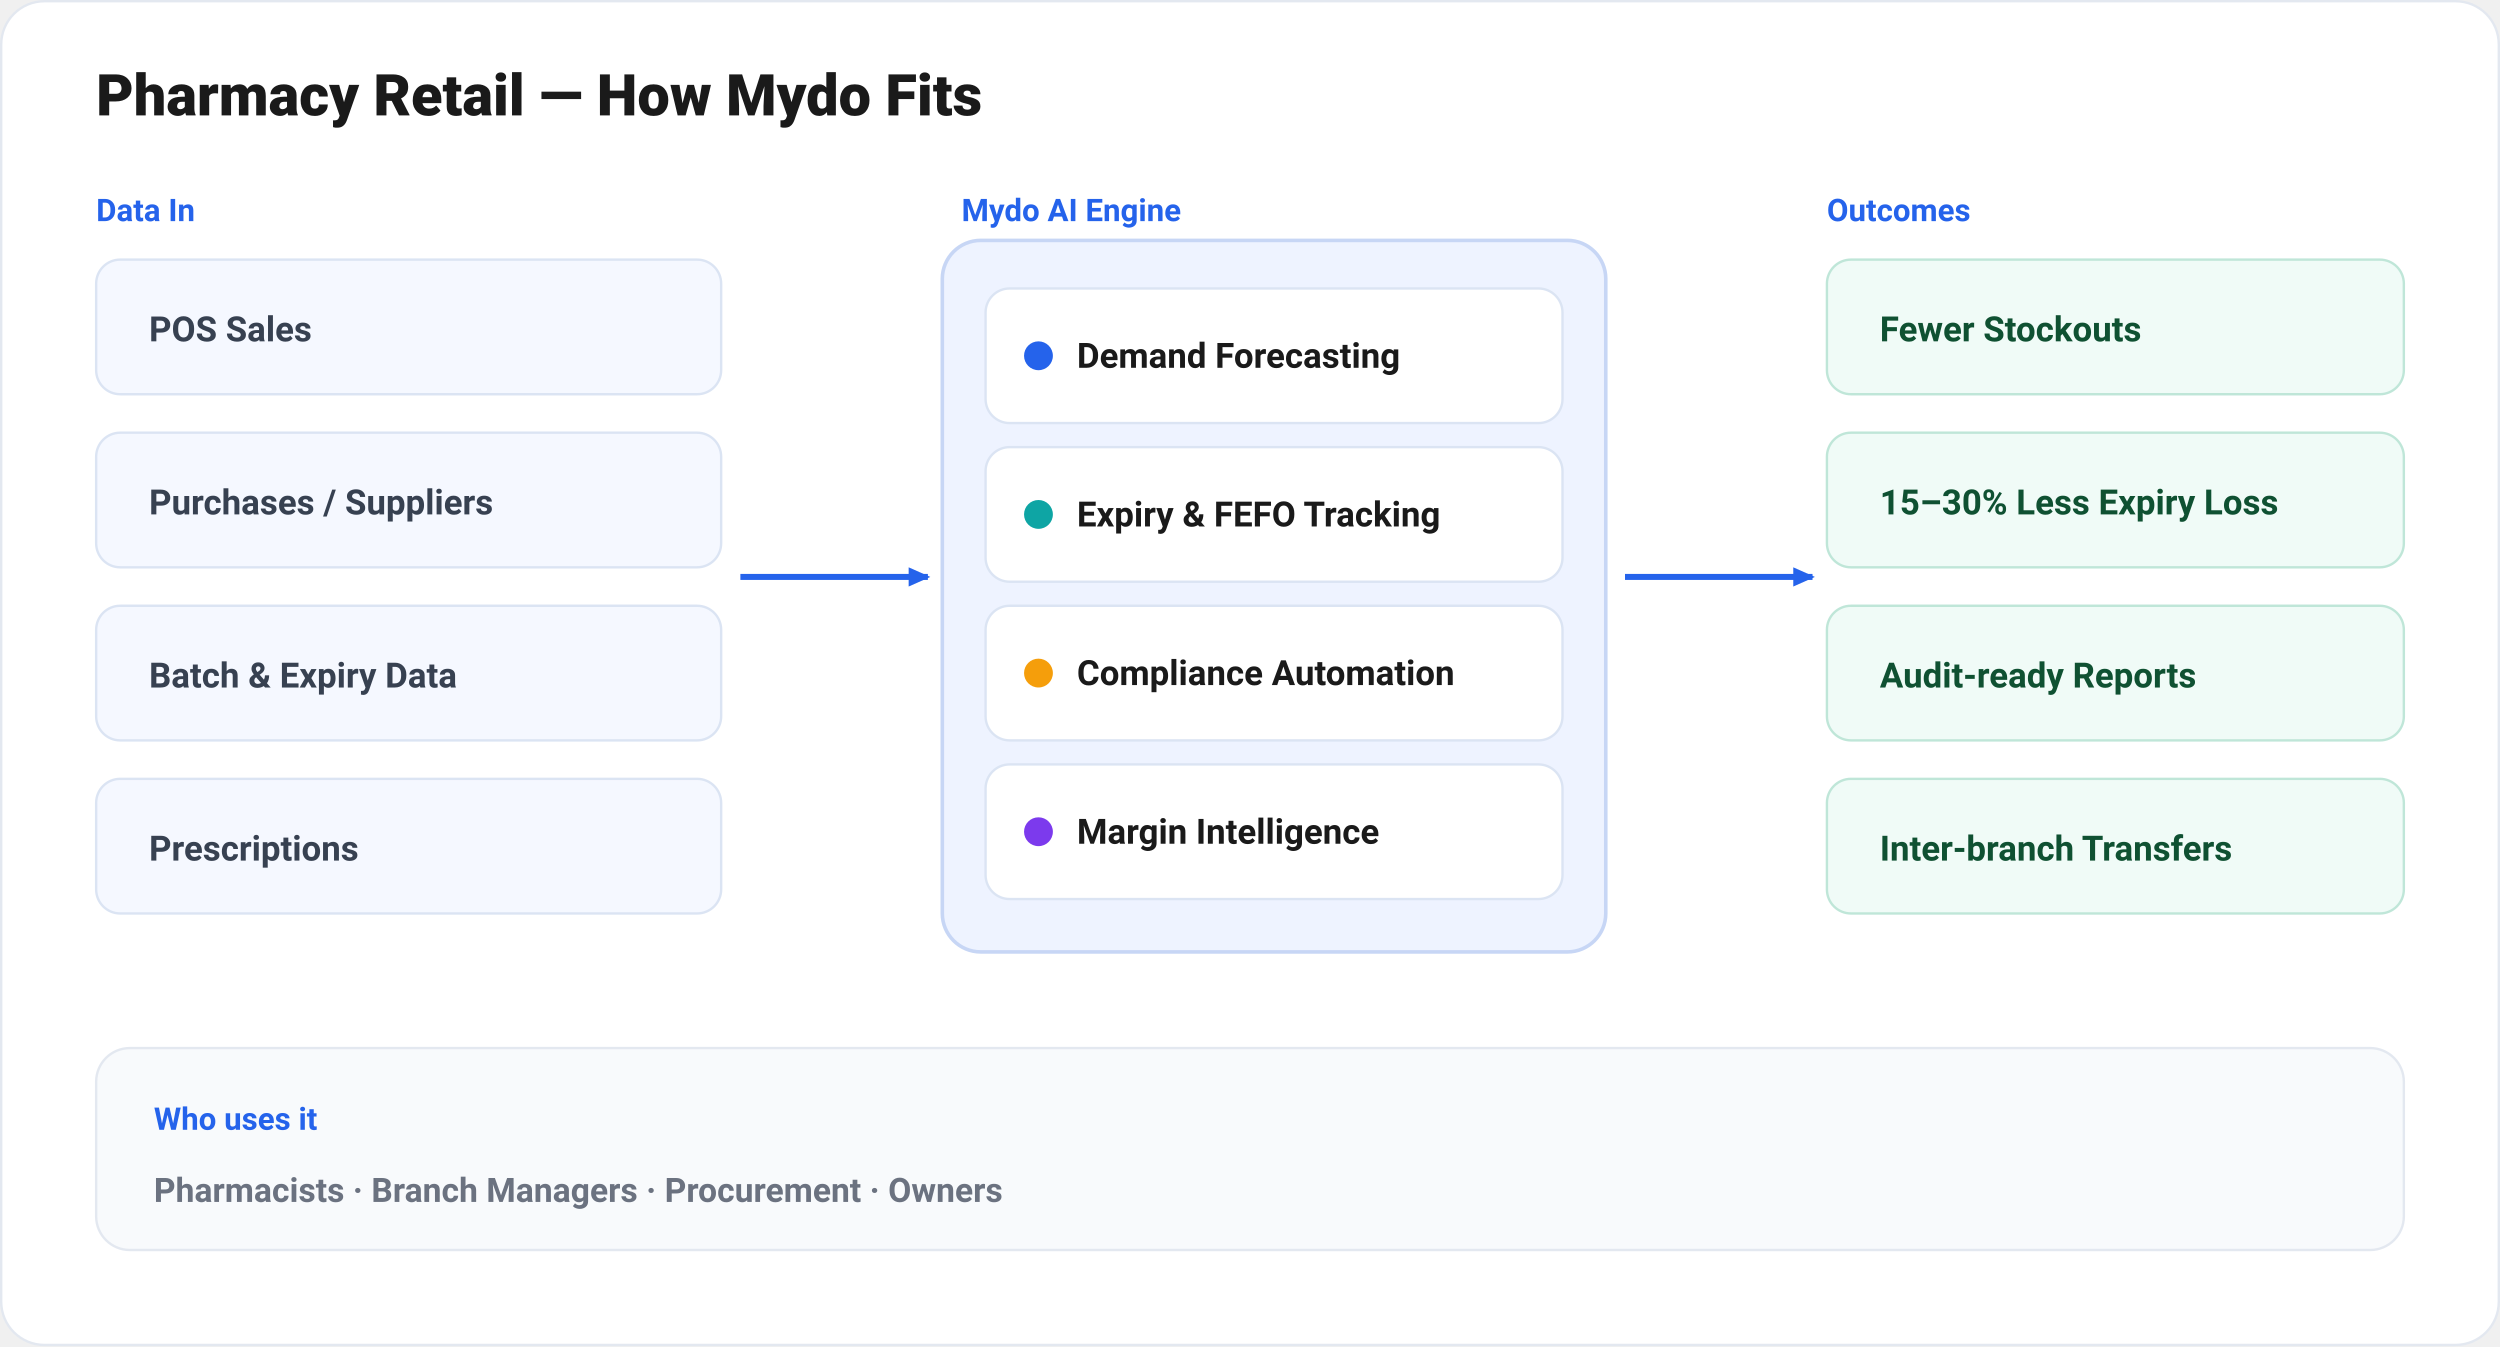
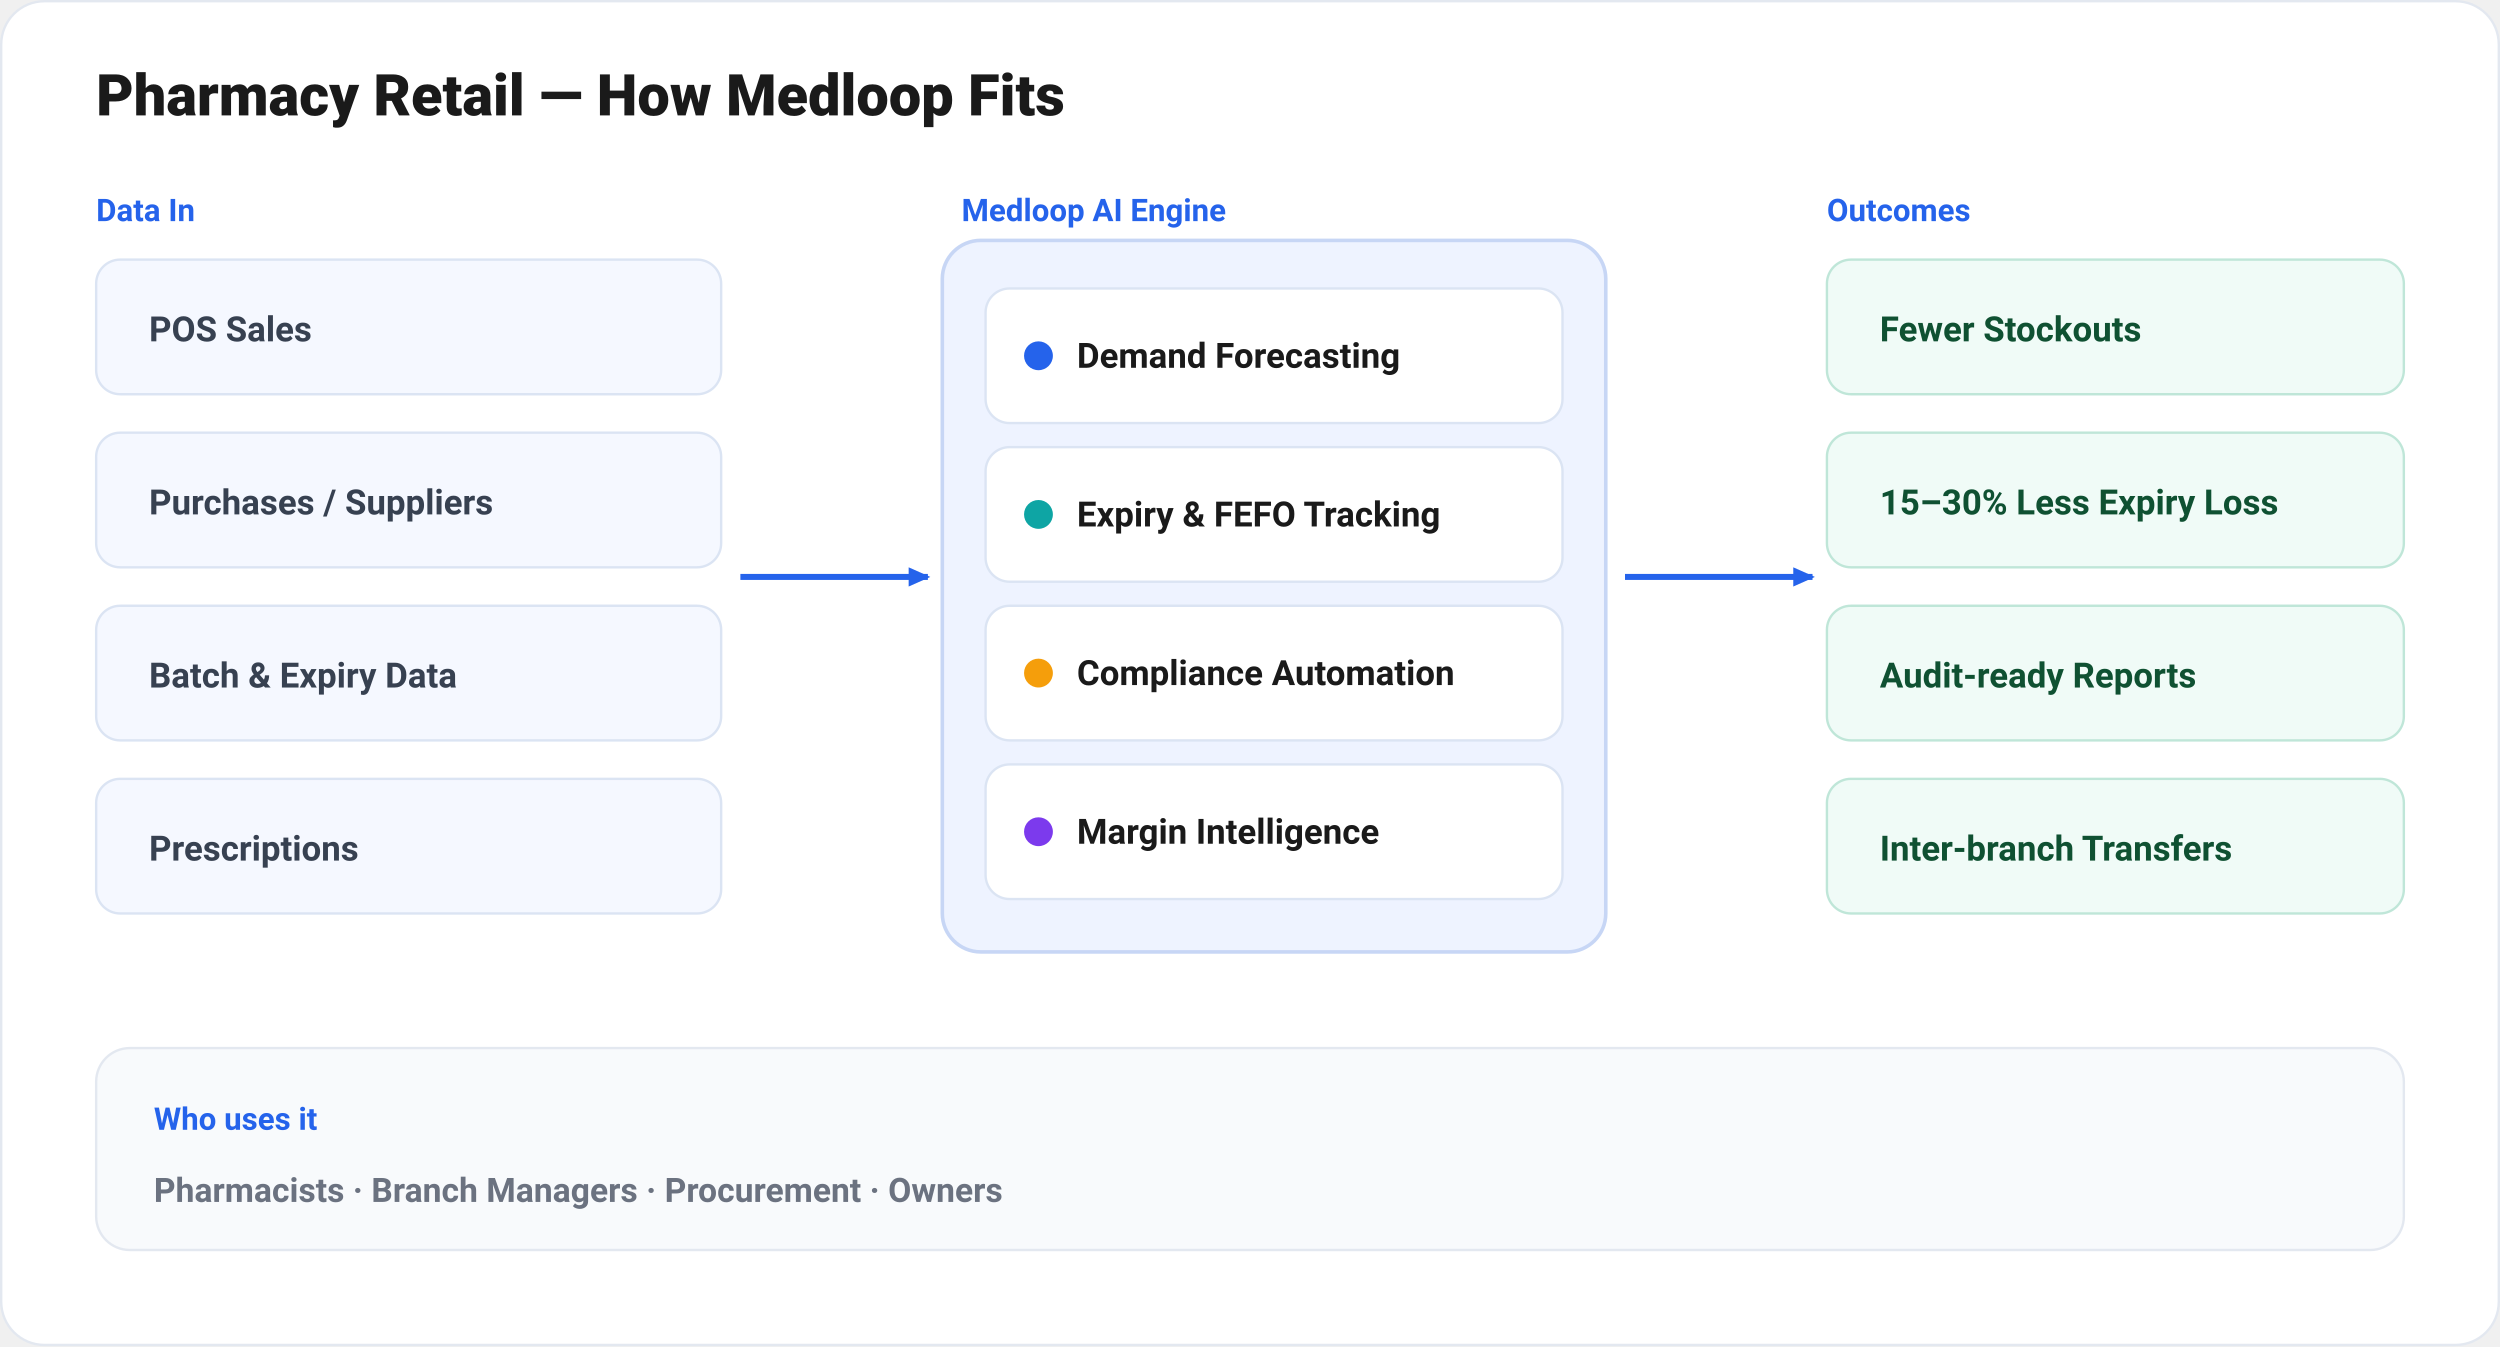
<svg xmlns="http://www.w3.org/2000/svg" viewBox="0 0 1040 560" font-family="Segoe UI, Roboto, Helvetica, Arial, sans-serif">
  <defs />
  <rect x="0.5" y="0.5" width="1039" height="559" rx="18" fill="#ffffff" stroke="#e3e8f0" />
  <marker id="ar" markerWidth="12" markerHeight="12" refX="8" refY="4" orient="auto" markerUnits="userSpaceOnUse">
    <path d="M0,0 L9,4 L0,8 Z" fill="#2563eb" />
  </marker>
-   <text x="40" y="48" font-family="Segoe UI, Roboto, Helvetica, Arial, sans-serif" font-size="24" fill="#1a1a1a" font-weight="800" text-anchor="start">Pharmacy Retail — How Mydo Fits</text>
+   <text x="40" y="48" font-family="Segoe UI, Roboto, Helvetica, Arial, sans-serif" font-size="24" fill="#1a1a1a" font-weight="800" text-anchor="start">Pharmacy Retail — How Medloop Fits</text>
  <text x="40" y="92" font-family="Segoe UI, Roboto, Helvetica, Arial, sans-serif" font-size="13" fill="#2563eb" font-weight="700" text-anchor="start">Data In</text>
-   <text x="400" y="92" font-family="Segoe UI, Roboto, Helvetica, Arial, sans-serif" font-size="13" fill="#2563eb" font-weight="700" text-anchor="start">Mydo AI Engine</text>
+   <text x="400" y="92" font-family="Segoe UI, Roboto, Helvetica, Arial, sans-serif" font-size="13" fill="#2563eb" font-weight="700" text-anchor="start">Medloop AI Engine</text>
  <text x="760" y="92" font-family="Segoe UI, Roboto, Helvetica, Arial, sans-serif" font-size="13" fill="#2563eb" font-weight="700" text-anchor="start">Outcomes</text>
  <rect x="40" y="108" width="260" height="56" rx="10" fill="#f5f8ff" stroke="#dbe4f3" stroke-width="1" />
  <text x="62" y="142" font-family="Segoe UI, Roboto, Helvetica, Arial, sans-serif" font-size="14.5" fill="#374151" font-weight="600" text-anchor="start">POS Sales</text>
  <rect x="40" y="180" width="260" height="56" rx="10" fill="#f5f8ff" stroke="#dbe4f3" stroke-width="1" />
  <text x="62" y="214" font-family="Segoe UI, Roboto, Helvetica, Arial, sans-serif" font-size="14.5" fill="#374151" font-weight="600" text-anchor="start">Purchases / Suppliers</text>
  <rect x="40" y="252" width="260" height="56" rx="10" fill="#f5f8ff" stroke="#dbe4f3" stroke-width="1" />
  <text x="62" y="286" font-family="Segoe UI, Roboto, Helvetica, Arial, sans-serif" font-size="14.5" fill="#374151" font-weight="600" text-anchor="start">Batch &amp; Expiry Data</text>
  <rect x="40" y="324" width="260" height="56" rx="10" fill="#f5f8ff" stroke="#dbe4f3" stroke-width="1" />
  <text x="62" y="358" font-family="Segoe UI, Roboto, Helvetica, Arial, sans-serif" font-size="14.5" fill="#374151" font-weight="600" text-anchor="start">Prescriptions</text>
  <line x1="308" y1="240" x2="386" y2="240" stroke="#2563eb" stroke-width="2.5" marker-end="url(#ar)" />
  <rect x="392" y="100" width="276" height="296" rx="16" fill="#eef3ff" stroke="#c7d6f5" stroke-width="1.5" />
  <rect x="410" y="120" width="240" height="56" rx="10" fill="#ffffff" stroke="#dbe4f3" stroke-width="1" />
  <circle cx="432" cy="148" r="6" fill="#2563eb" />
  <text x="448" y="153" font-family="Segoe UI, Roboto, Helvetica, Arial, sans-serif" font-size="14.5" fill="#1a1a1a" font-weight="700" text-anchor="start">Demand Forecasting</text>
  <rect x="410" y="186" width="240" height="56" rx="10" fill="#ffffff" stroke="#dbe4f3" stroke-width="1" />
  <circle cx="432" cy="214" r="6" fill="#0ea5a4" />
  <text x="448" y="219" font-family="Segoe UI, Roboto, Helvetica, Arial, sans-serif" font-size="14.5" fill="#1a1a1a" font-weight="700" text-anchor="start">Expiry &amp; FEFO Tracking</text>
  <rect x="410" y="252" width="240" height="56" rx="10" fill="#ffffff" stroke="#dbe4f3" stroke-width="1" />
  <circle cx="432" cy="280" r="6" fill="#f59e0b" />
  <text x="448" y="285" font-family="Segoe UI, Roboto, Helvetica, Arial, sans-serif" font-size="14.5" fill="#1a1a1a" font-weight="700" text-anchor="start">Compliance Automation</text>
  <rect x="410" y="318" width="240" height="56" rx="10" fill="#ffffff" stroke="#dbe4f3" stroke-width="1" />
  <circle cx="432" cy="346" r="6" fill="#7c3aed" />
  <text x="448" y="351" font-family="Segoe UI, Roboto, Helvetica, Arial, sans-serif" font-size="14.5" fill="#1a1a1a" font-weight="700" text-anchor="start">Margin Intelligence</text>
  <line x1="676" y1="240" x2="754" y2="240" stroke="#2563eb" stroke-width="2.5" marker-end="url(#ar)" />
  <rect x="760" y="108" width="240" height="56" rx="10" fill="#f0fbf7" stroke="#bfe6d8" stroke-width="1" />
  <text x="782" y="142" font-family="Segoe UI, Roboto, Helvetica, Arial, sans-serif" font-size="14.5" fill="#0f5132" font-weight="600" text-anchor="start">Fewer Stockouts</text>
  <rect x="760" y="180" width="240" height="56" rx="10" fill="#f0fbf7" stroke="#bfe6d8" stroke-width="1" />
  <text x="782" y="214" font-family="Segoe UI, Roboto, Helvetica, Arial, sans-serif" font-size="14.5" fill="#0f5132" font-weight="600" text-anchor="start">15–30% Less Expiry Loss</text>
  <rect x="760" y="252" width="240" height="56" rx="10" fill="#f0fbf7" stroke="#bfe6d8" stroke-width="1" />
  <text x="782" y="286" font-family="Segoe UI, Roboto, Helvetica, Arial, sans-serif" font-size="14.5" fill="#0f5132" font-weight="600" text-anchor="start">Audit-ready Reports</text>
  <rect x="760" y="324" width="240" height="56" rx="10" fill="#f0fbf7" stroke="#bfe6d8" stroke-width="1" />
  <text x="782" y="358" font-family="Segoe UI, Roboto, Helvetica, Arial, sans-serif" font-size="14.5" fill="#0f5132" font-weight="600" text-anchor="start">Inter-branch Transfers</text>
  <rect x="40" y="436" width="960" height="84" rx="14" fill="#f8fafc" stroke="#e3e8f0" stroke-width="1" />
  <text x="64" y="470" font-family="Segoe UI, Roboto, Helvetica, Arial, sans-serif" font-size="13" fill="#2563eb" font-weight="700" text-anchor="start">Who uses it</text>
  <text x="64" y="500" font-family="Segoe UI, Roboto, Helvetica, Arial, sans-serif" font-size="14" fill="#6b7280" font-weight="600" text-anchor="start">Pharmacists  ·  Branch Managers  ·  Procurement  ·  Owners</text>
</svg>
